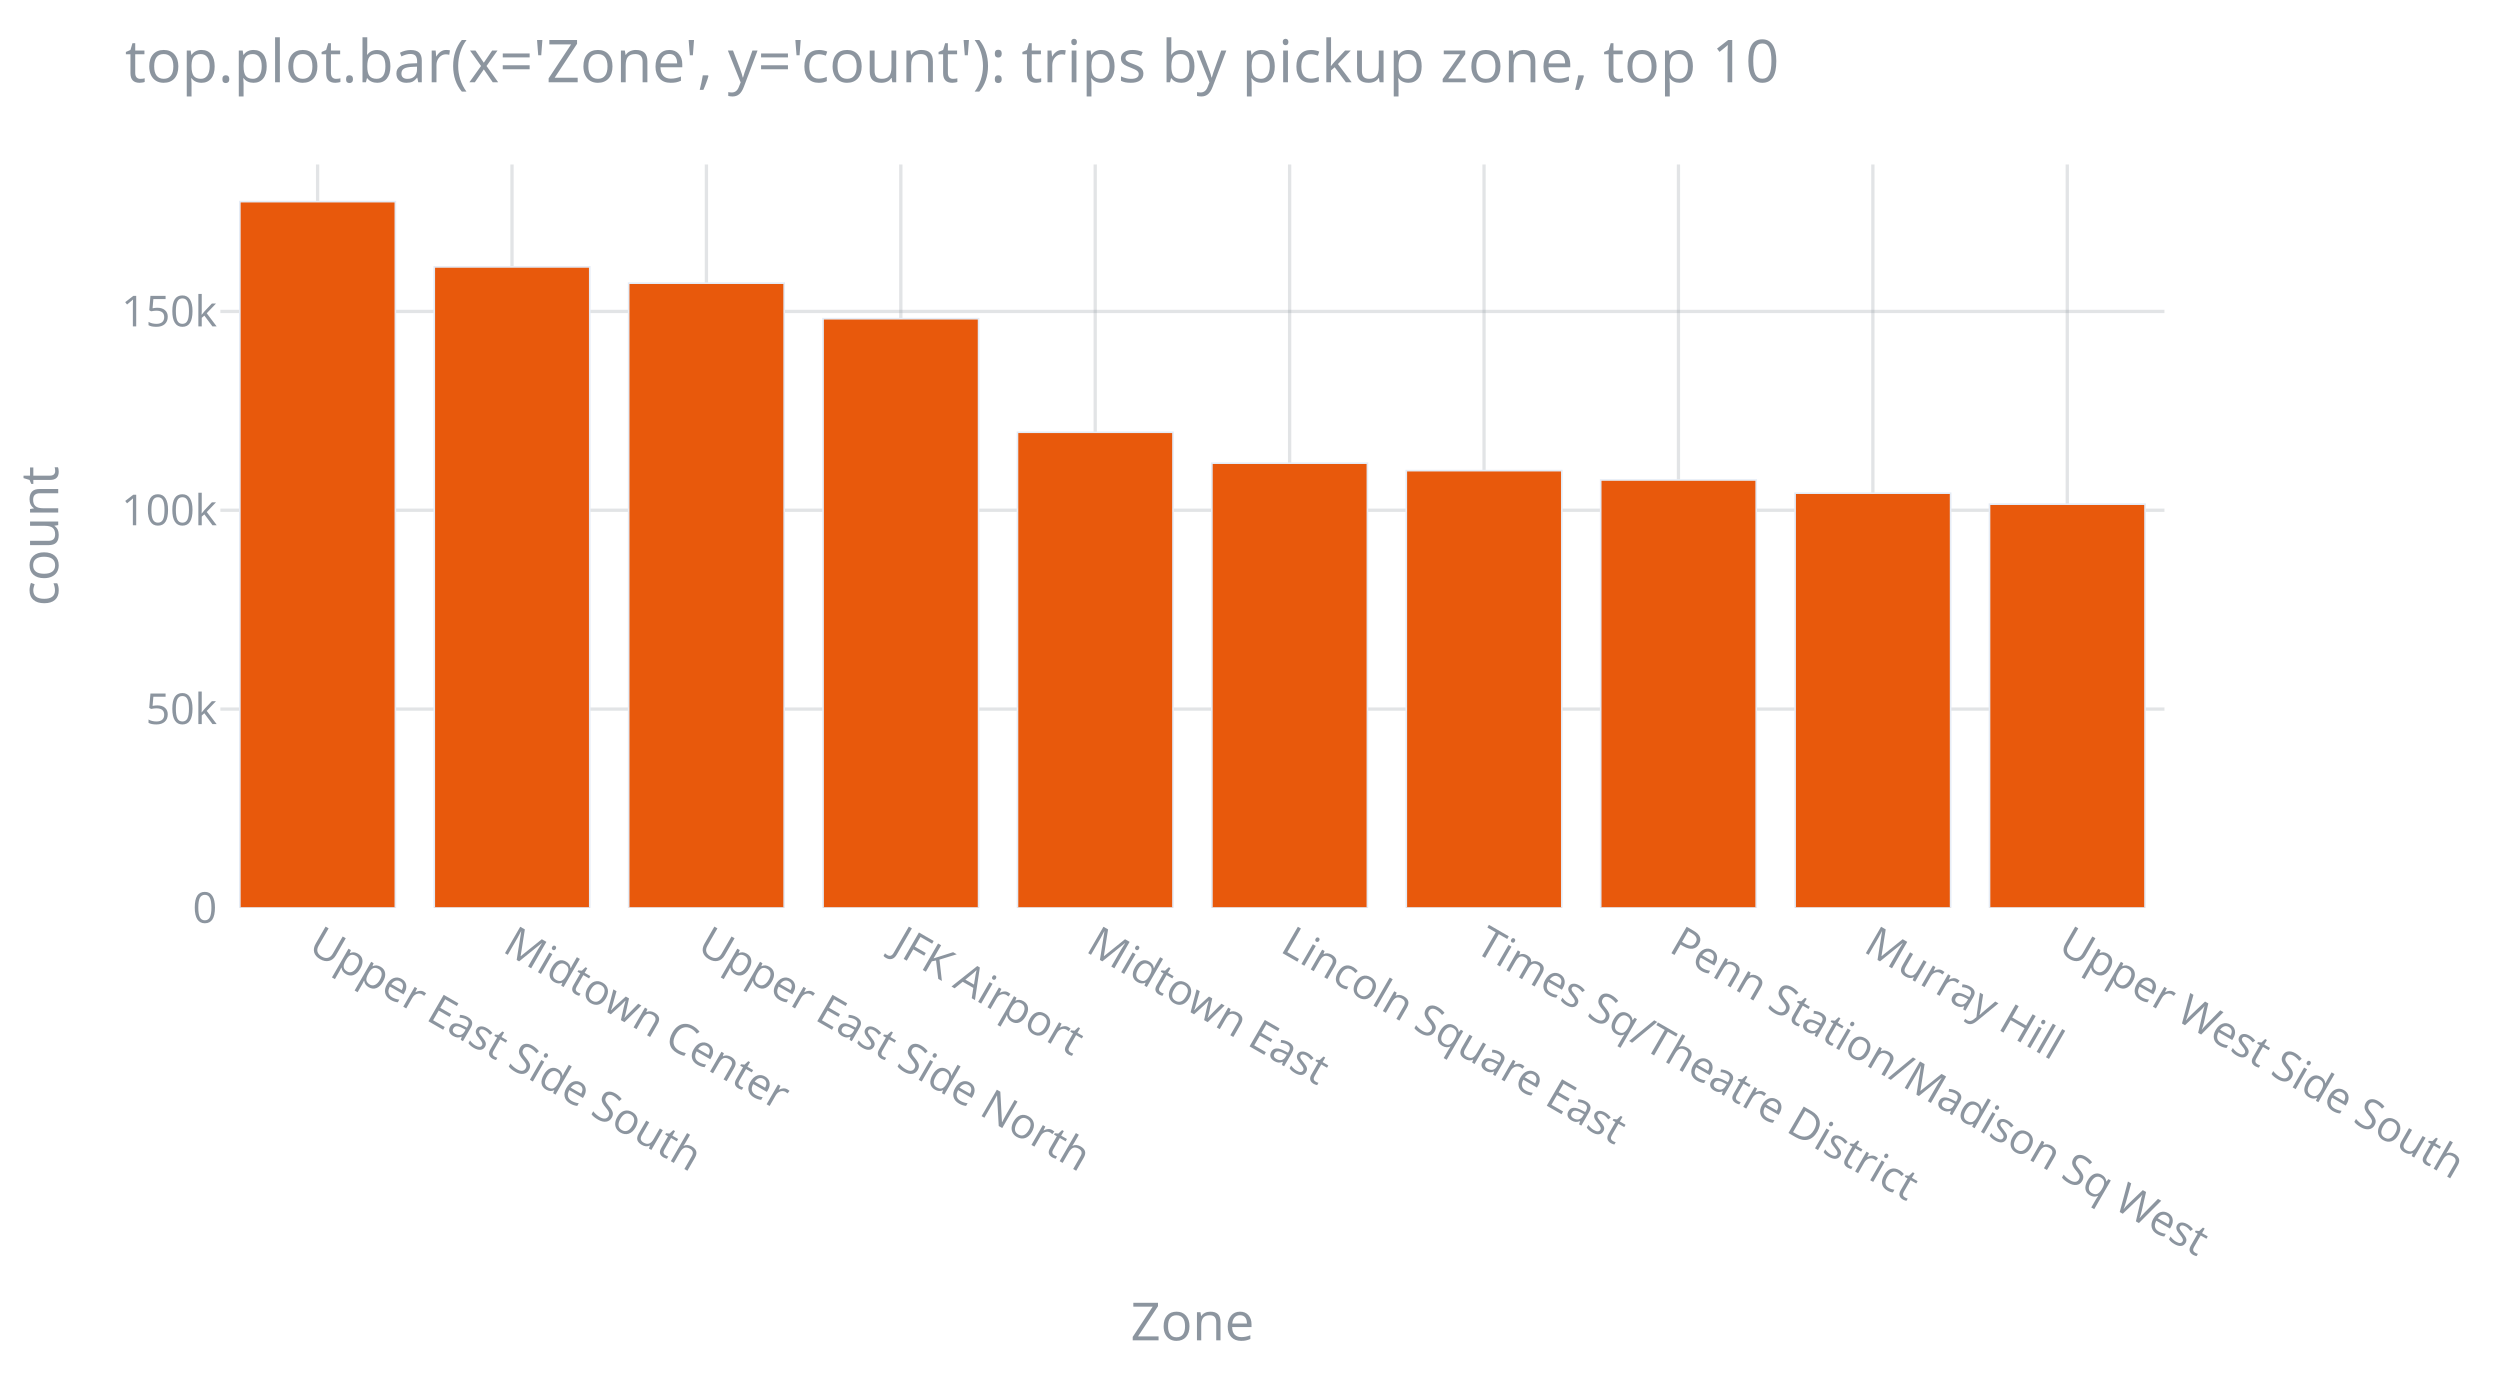
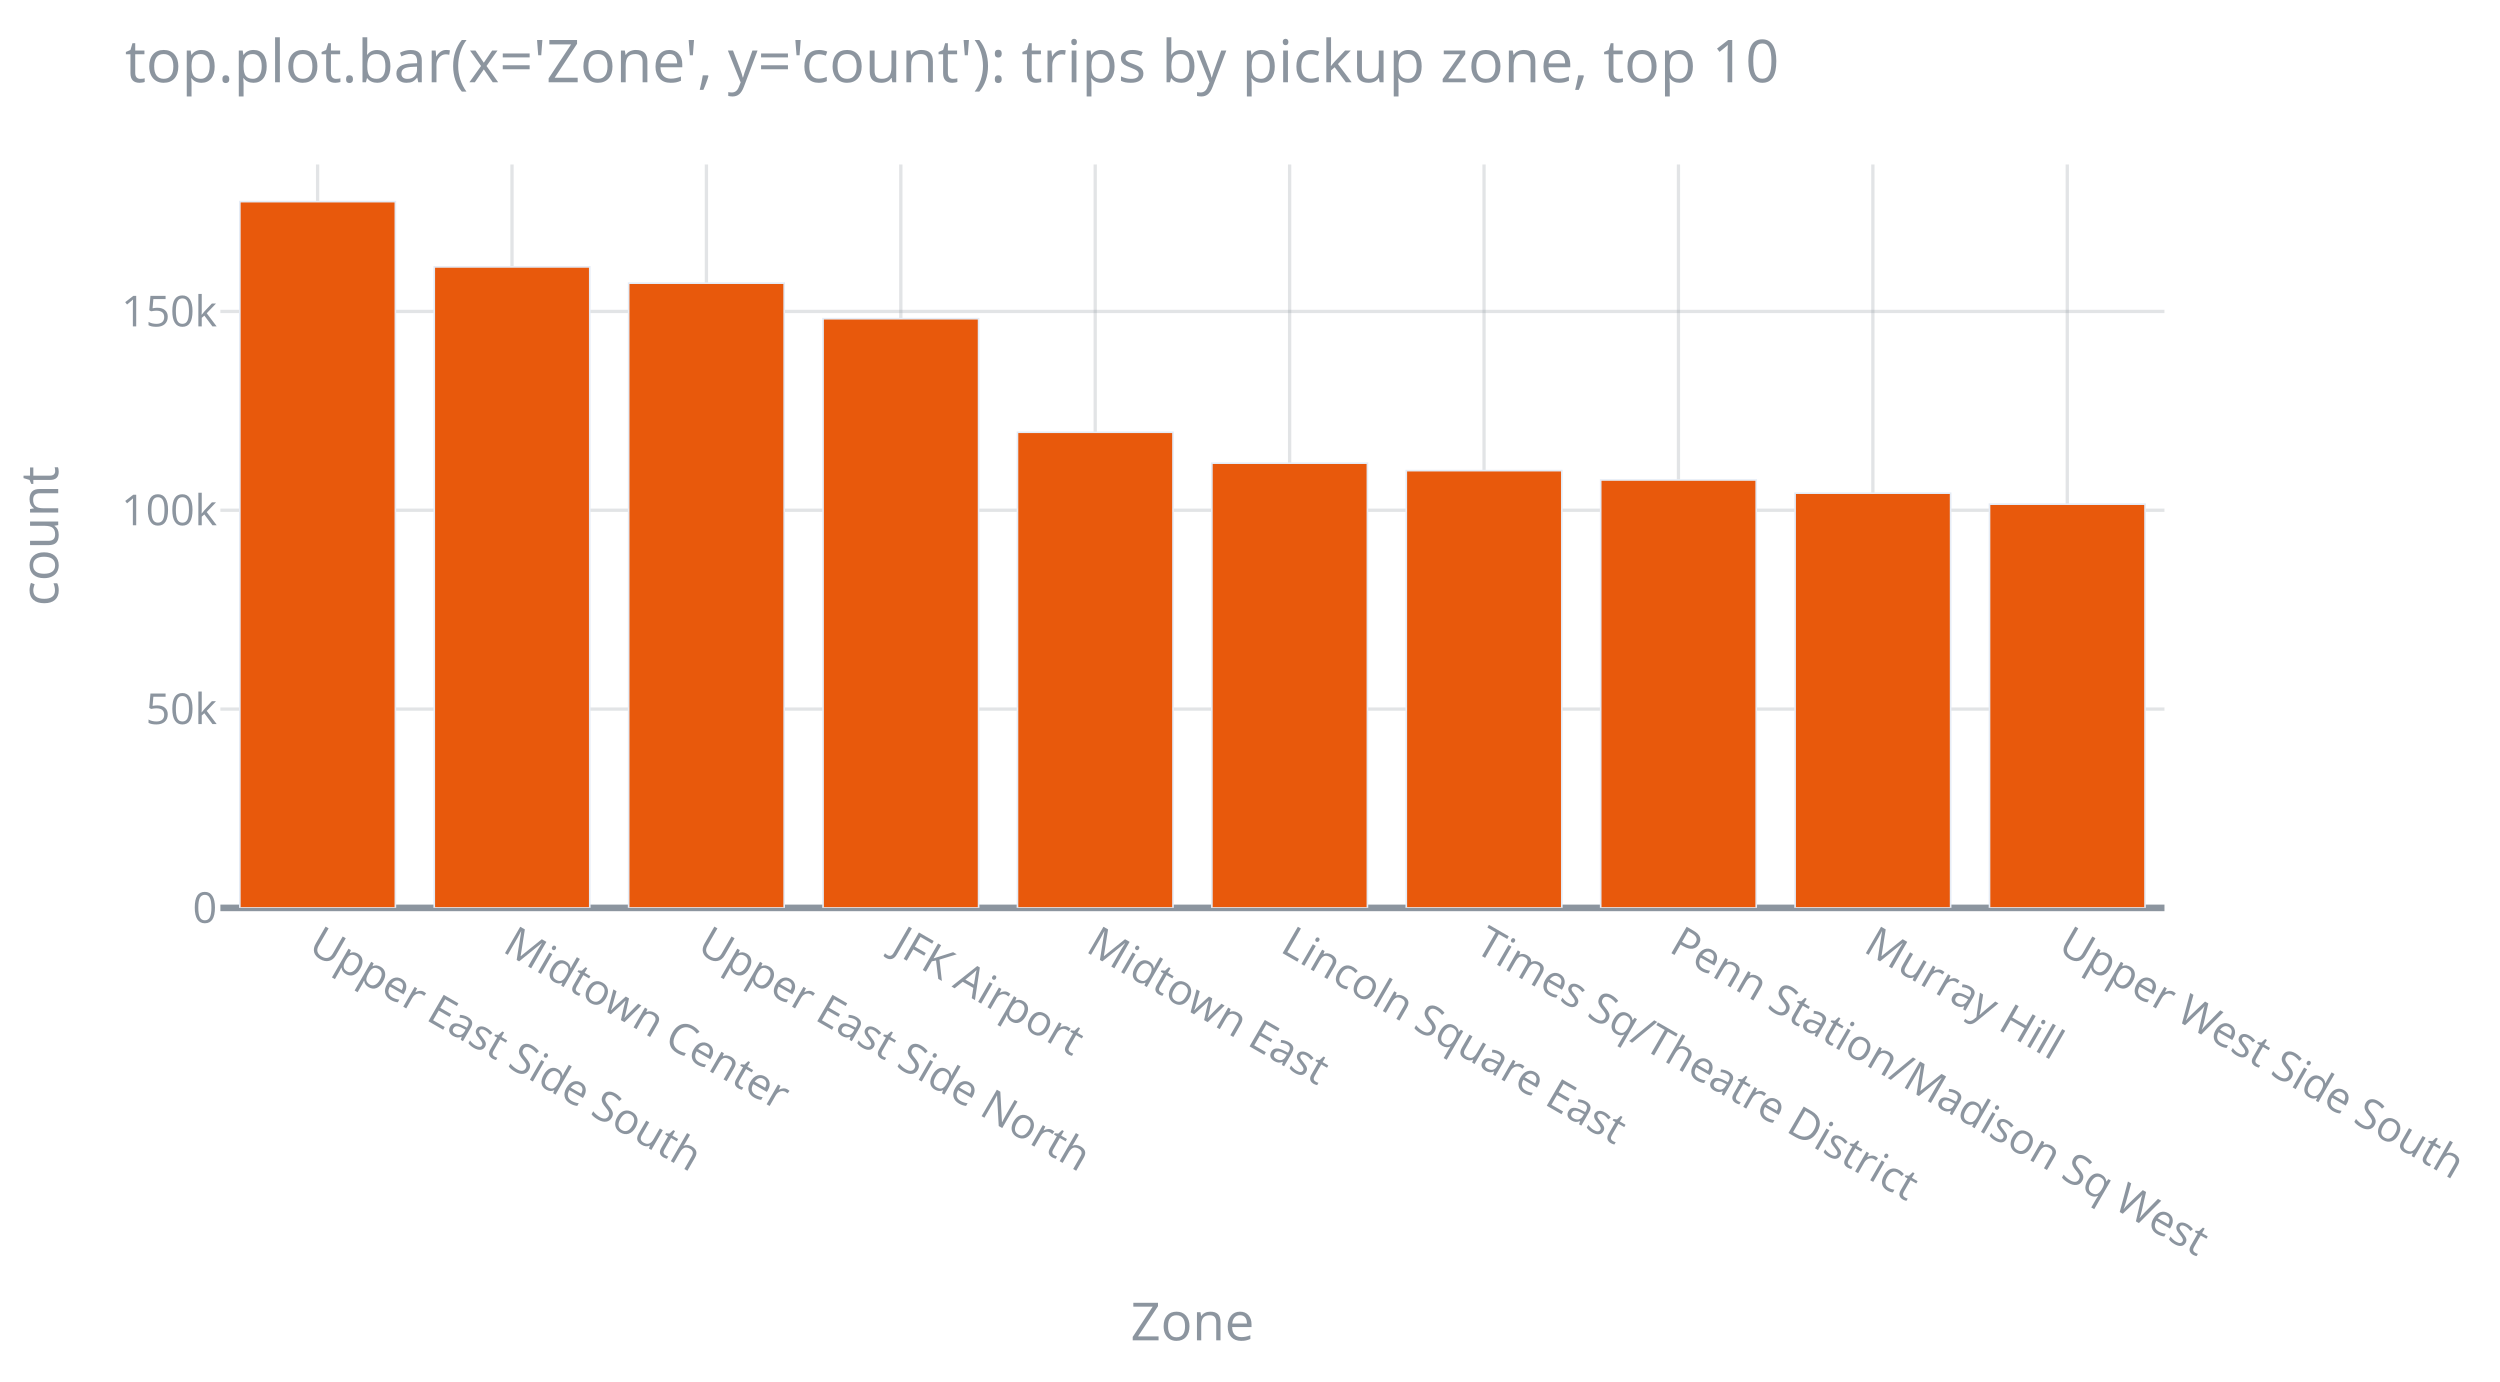
<svg xmlns="http://www.w3.org/2000/svg" class="main-svg" width="760" height="420" style="" viewBox="0 0 760 420">
  <rect x="0" y="0" width="760" height="420" style="fill: rgb(0, 0, 0); fill-opacity: 0;" />
-   <defs id="defs-0262bd">
+   <defs id="defs-e4c534">
    <g class="clips">
-       <clipPath id="clip0262bdxyplot" class="plotclip">
+       <clipPath id="clipe4c534xyplot" class="plotclip">
        <rect width="591" height="226" />
      </clipPath>
-       <clipPath class="axesclip" id="clip0262bdx">
+       <clipPath class="axesclip" id="clipe4c534x">
        <rect x="67" y="0" width="591" height="420" />
      </clipPath>
-       <clipPath class="axesclip" id="clip0262bdy">
+       <clipPath class="axesclip" id="clipe4c534y">
        <rect x="0" y="50" width="760" height="226" />
      </clipPath>
-       <clipPath class="axesclip" id="clip0262bdxy">
+       <clipPath class="axesclip" id="clipe4c534xy">
        <rect x="67" y="50" width="591" height="226" />
      </clipPath>
    </g>
    <g class="gradients" />
    <g class="patterns" />
  </defs>
  <g class="bglayer">
    <rect class="bg" x="67" y="50" width="591" height="226" style="fill: rgb(0, 0, 0); fill-opacity: 0; stroke-width: 0;" />
  </g>
  <g class="layer-below">
    <g class="imagelayer" />
    <g class="shapelayer" />
  </g>
  <g class="cartesianlayer">
    <g class="subplot xy">
      <g class="layer-subplot">
        <g class="shapelayer" />
        <g class="imagelayer" />
      </g>
      <g class="minor-gridlayer">
        <g class="x" />
        <g class="y" />
      </g>
      <g class="gridlayer">
        <g class="x">
          <path class="xgrid crisp" transform="translate(96.55,0)" d="M0,50v226" style="stroke: rgb(140, 149, 159); stroke-opacity: 0.25; stroke-width: 1px;" />
          <path class="xgrid crisp" transform="translate(155.65,0)" d="M0,50v226" style="stroke: rgb(140, 149, 159); stroke-opacity: 0.25; stroke-width: 1px;" />
          <path class="xgrid crisp" transform="translate(214.75,0)" d="M0,50v226" style="stroke: rgb(140, 149, 159); stroke-opacity: 0.25; stroke-width: 1px;" />
          <path class="xgrid crisp" transform="translate(273.85,0)" d="M0,50v226" style="stroke: rgb(140, 149, 159); stroke-opacity: 0.25; stroke-width: 1px;" />
          <path class="xgrid crisp" transform="translate(332.95,0)" d="M0,50v226" style="stroke: rgb(140, 149, 159); stroke-opacity: 0.25; stroke-width: 1px;" />
          <path class="xgrid crisp" transform="translate(392.05,0)" d="M0,50v226" style="stroke: rgb(140, 149, 159); stroke-opacity: 0.25; stroke-width: 1px;" />
          <path class="xgrid crisp" transform="translate(451.15,0)" d="M0,50v226" style="stroke: rgb(140, 149, 159); stroke-opacity: 0.25; stroke-width: 1px;" />
          <path class="xgrid crisp" transform="translate(510.25,0)" d="M0,50v226" style="stroke: rgb(140, 149, 159); stroke-opacity: 0.25; stroke-width: 1px;" />
          <path class="xgrid crisp" transform="translate(569.35,0)" d="M0,50v226" style="stroke: rgb(140, 149, 159); stroke-opacity: 0.25; stroke-width: 1px;" />
          <path class="xgrid crisp" transform="translate(628.45,0)" d="M0,50v226" style="stroke: rgb(140, 149, 159); stroke-opacity: 0.25; stroke-width: 1px;" />
        </g>
        <g class="y">
          <path class="ygrid crisp" transform="translate(0,215.56)" d="M67,0h591" style="stroke: rgb(140, 149, 159); stroke-opacity: 0.25; stroke-width: 1px;" />
          <path class="ygrid crisp" transform="translate(0,155.12)" d="M67,0h591" style="stroke: rgb(140, 149, 159); stroke-opacity: 0.25; stroke-width: 1px;" />
          <path class="ygrid crisp" transform="translate(0,94.68)" d="M67,0h591" style="stroke: rgb(140, 149, 159); stroke-opacity: 0.25; stroke-width: 1px;" />
        </g>
      </g>
      <g class="zerolinelayer">
-         <path class="yzl zl crisp" transform="translate(0,276)" d="M67,0h591" style="stroke: rgb(255, 255, 255); stroke-opacity: 1; stroke-width: 2px;" />
+         <path class="yzl zl crisp" transform="translate(0,276)" d="M67,0h591" style="stroke: rgb(140, 149, 159); stroke-opacity: 1; stroke-width: 2px;" />
      </g>
      <g class="layer-between">
        <g class="shapelayer" />
        <g class="imagelayer" />
      </g>
      <path class="xlines-below" />
      <path class="ylines-below" />
      <g class="overlines-below" />
      <g class="xaxislayer-below" />
      <g class="yaxislayer-below" />
      <g class="overaxes-below" />
      <g class="overplot">
-         <g class="xy" transform="translate(67,50)" clip-path="url(#clip0262bdxyplot)">
+         <g class="xy" transform="translate(67,50)" clip-path="url(#clipe4c534xyplot)">
          <g class="barlayer mlayer">
            <g class="trace bars" style="opacity: 1;">
              <g class="points">
                <g class="point">
                  <path d="M5.91,226V11.3H53.19V226Z" style="vector-effect: none; opacity: 1; stroke-width: 0.5px; fill: rgb(232, 89, 12); fill-opacity: 1; stroke: rgb(229, 236, 246); stroke-opacity: 1;" />
                </g>
                <g class="point">
                  <path d="M65.01,226V31.14H112.29V226Z" style="vector-effect: none; opacity: 1; stroke-width: 0.5px; fill: rgb(232, 89, 12); fill-opacity: 1; stroke: rgb(229, 236, 246); stroke-opacity: 1;" />
                </g>
                <g class="point">
                  <path d="M124.11,226V36.08H171.39V226Z" style="vector-effect: none; opacity: 1; stroke-width: 0.5px; fill: rgb(232, 89, 12); fill-opacity: 1; stroke: rgb(229, 236, 246); stroke-opacity: 1;" />
                </g>
                <g class="point">
                  <path d="M183.21,226V46.89H230.49V226Z" style="vector-effect: none; opacity: 1; stroke-width: 0.5px; fill: rgb(232, 89, 12); fill-opacity: 1; stroke: rgb(229, 236, 246); stroke-opacity: 1;" />
                </g>
                <g class="point">
                  <path d="M242.31,226V81.41H289.59V226Z" style="vector-effect: none; opacity: 1; stroke-width: 0.5px; fill: rgb(232, 89, 12); fill-opacity: 1; stroke: rgb(229, 236, 246); stroke-opacity: 1;" />
                </g>
                <g class="point">
                  <path d="M301.41,226V90.81H348.69V226Z" style="vector-effect: none; opacity: 1; stroke-width: 0.5px; fill: rgb(232, 89, 12); fill-opacity: 1; stroke: rgb(229, 236, 246); stroke-opacity: 1;" />
                </g>
                <g class="point">
                  <path d="M360.51,226V93.07H407.79V226Z" style="vector-effect: none; opacity: 1; stroke-width: 0.5px; fill: rgb(232, 89, 12); fill-opacity: 1; stroke: rgb(229, 236, 246); stroke-opacity: 1;" />
                </g>
                <g class="point">
                  <path d="M419.61,226V95.92H466.89V226Z" style="vector-effect: none; opacity: 1; stroke-width: 0.5px; fill: rgb(232, 89, 12); fill-opacity: 1; stroke: rgb(229, 236, 246); stroke-opacity: 1;" />
                </g>
                <g class="point">
                  <path d="M478.71,226V99.93H525.99V226Z" style="vector-effect: none; opacity: 1; stroke-width: 0.5px; fill: rgb(232, 89, 12); fill-opacity: 1; stroke: rgb(229, 236, 246); stroke-opacity: 1;" />
                </g>
                <g class="point">
                  <path d="M537.81,226V103.27H585.09V226Z" style="vector-effect: none; opacity: 1; stroke-width: 0.5px; fill: rgb(232, 89, 12); fill-opacity: 1; stroke: rgb(229, 236, 246); stroke-opacity: 1;" />
                </g>
              </g>
            </g>
          </g>
        </g>
      </g>
      <g class="zerolinelayer-above" />
      <path class="xlines-above crisp" d="M0,0" style="fill: none;" />
      <path class="ylines-above crisp" d="M0,0" style="fill: none;" />
      <g class="overlines-above" />
      <g class="xaxislayer-above">
        <g class="xtick">
          <text text-anchor="start" x="0" y="290" transform="translate(96.55,0) rotate(30,0,283.5)" style="font-family: 'Open Sans', verdana, arial, sans-serif; font-size: 13px; fill: rgb(140, 149, 159); fill-opacity: 1; white-space: pre;">Upper East Side South</text>
        </g>
        <g class="xtick">
          <text text-anchor="start" x="0" y="290" transform="translate(155.65,0) rotate(30,0,283.5)" style="font-family: 'Open Sans', verdana, arial, sans-serif; font-size: 13px; fill: rgb(140, 149, 159); fill-opacity: 1; white-space: pre;">Midtown Center</text>
        </g>
        <g class="xtick">
          <text text-anchor="start" x="0" y="290" transform="translate(214.75,0) rotate(30,0,283.5)" style="font-family: 'Open Sans', verdana, arial, sans-serif; font-size: 13px; fill: rgb(140, 149, 159); fill-opacity: 1; white-space: pre;">Upper East Side North</text>
        </g>
        <g class="xtick">
          <text text-anchor="start" x="0" y="290" transform="translate(273.85,0) rotate(30,0,283.5)" style="font-family: 'Open Sans', verdana, arial, sans-serif; font-size: 13px; fill: rgb(140, 149, 159); fill-opacity: 1; white-space: pre;">JFK Airport</text>
        </g>
        <g class="xtick">
          <text text-anchor="start" x="0" y="290" transform="translate(332.95,0) rotate(30,0,283.5)" style="font-family: 'Open Sans', verdana, arial, sans-serif; font-size: 13px; fill: rgb(140, 149, 159); fill-opacity: 1; white-space: pre;">Midtown East</text>
        </g>
        <g class="xtick">
          <text text-anchor="start" x="0" y="290" transform="translate(392.05,0) rotate(30,0,283.5)" style="font-family: 'Open Sans', verdana, arial, sans-serif; font-size: 13px; fill: rgb(140, 149, 159); fill-opacity: 1; white-space: pre;">Lincoln Square East</text>
        </g>
        <g class="xtick">
          <text text-anchor="start" x="0" y="290" transform="translate(451.15,0) rotate(30,0,283.5)" style="font-family: 'Open Sans', verdana, arial, sans-serif; font-size: 13px; fill: rgb(140, 149, 159); fill-opacity: 1; white-space: pre;">Times Sq/Theatre District</text>
        </g>
        <g class="xtick">
          <text text-anchor="start" x="0" y="290" transform="translate(510.25,0) rotate(30,0,283.5)" style="font-family: 'Open Sans', verdana, arial, sans-serif; font-size: 13px; fill: rgb(140, 149, 159); fill-opacity: 1; white-space: pre;">Penn Station/Madison Sq West</text>
        </g>
        <g class="xtick">
          <text text-anchor="start" x="0" y="290" transform="translate(569.35,0) rotate(30,0,283.5)" style="font-family: 'Open Sans', verdana, arial, sans-serif; font-size: 13px; fill: rgb(140, 149, 159); fill-opacity: 1; white-space: pre;">Murray Hill</text>
        </g>
        <g class="xtick">
          <text text-anchor="start" x="0" y="290" transform="translate(628.45,0) rotate(30,0,283.5)" style="font-family: 'Open Sans', verdana, arial, sans-serif; font-size: 13px; fill: rgb(140, 149, 159); fill-opacity: 1; white-space: pre;">Upper West Side South</text>
        </g>
      </g>
      <g class="yaxislayer-above">
        <g class="ytick">
          <text text-anchor="end" x="66" y="4.55" transform="translate(0,276)" style="font-family: 'Open Sans', verdana, arial, sans-serif; font-size: 13px; fill: rgb(140, 149, 159); fill-opacity: 1; white-space: pre;">0</text>
        </g>
        <g class="ytick">
          <text text-anchor="end" x="66" y="4.55" style="font-family: 'Open Sans', verdana, arial, sans-serif; font-size: 13px; fill: rgb(140, 149, 159); fill-opacity: 1; white-space: pre;" transform="translate(0,215.56)">50k</text>
        </g>
        <g class="ytick">
          <text text-anchor="end" x="66" y="4.55" style="font-family: 'Open Sans', verdana, arial, sans-serif; font-size: 13px; fill: rgb(140, 149, 159); fill-opacity: 1; white-space: pre;" transform="translate(0,155.12)">100k</text>
        </g>
        <g class="ytick">
          <text text-anchor="end" x="66" y="4.55" style="font-family: 'Open Sans', verdana, arial, sans-serif; font-size: 13px; fill: rgb(140, 149, 159); fill-opacity: 1; white-space: pre;" transform="translate(0,94.68)">150k</text>
        </g>
      </g>
      <g class="overaxes-above" />
    </g>
  </g>
  <g class="polarlayer" />
  <g class="smithlayer" />
  <g class="ternarylayer" />
  <g class="geolayer" />
  <g class="funnelarealayer" />
  <g class="pielayer" />
  <g class="iciclelayer" />
  <g class="treemaplayer" />
  <g class="sunburstlayer" />
  <g class="glimages" />
-   <defs id="topdefs-0262bd">
+   <defs id="topdefs-e4c534">
    <g class="clips" />
  </defs>
  <g class="layer-above">
    <g class="imagelayer" />
    <g class="shapelayer" />
  </g>
  <g class="infolayer">
    <g class="g-gtitle">
      <text class="gtitle" x="38" y="25" text-anchor="start" dy="0em" style="opacity: 1; font-family: 'Open Sans', verdana, arial, sans-serif; font-size: 18px; fill: rgb(140, 149, 159); fill-opacity: 1; white-space: pre;">top.plot.bar(x='Zone', y='count'): trips by pickup zone, top 10</text>
    </g>
    <g class="g-xtitle">
      <text class="xtitle" x="362.5" y="407.47" text-anchor="middle" style="opacity: 1; font-family: 'Open Sans', verdana, arial, sans-serif; font-size: 16px; fill: rgb(140, 149, 159); fill-opacity: 1; white-space: pre;">Zone</text>
    </g>
    <g class="g-ytitle">
      <text class="ytitle" transform="rotate(-90,17.69687,163)" x="17.697" y="163" text-anchor="middle" style="opacity: 1; font-family: 'Open Sans', verdana, arial, sans-serif; font-size: 16px; fill: rgb(140, 149, 159); fill-opacity: 1; white-space: pre;">count</text>
    </g>
  </g>
</svg>
